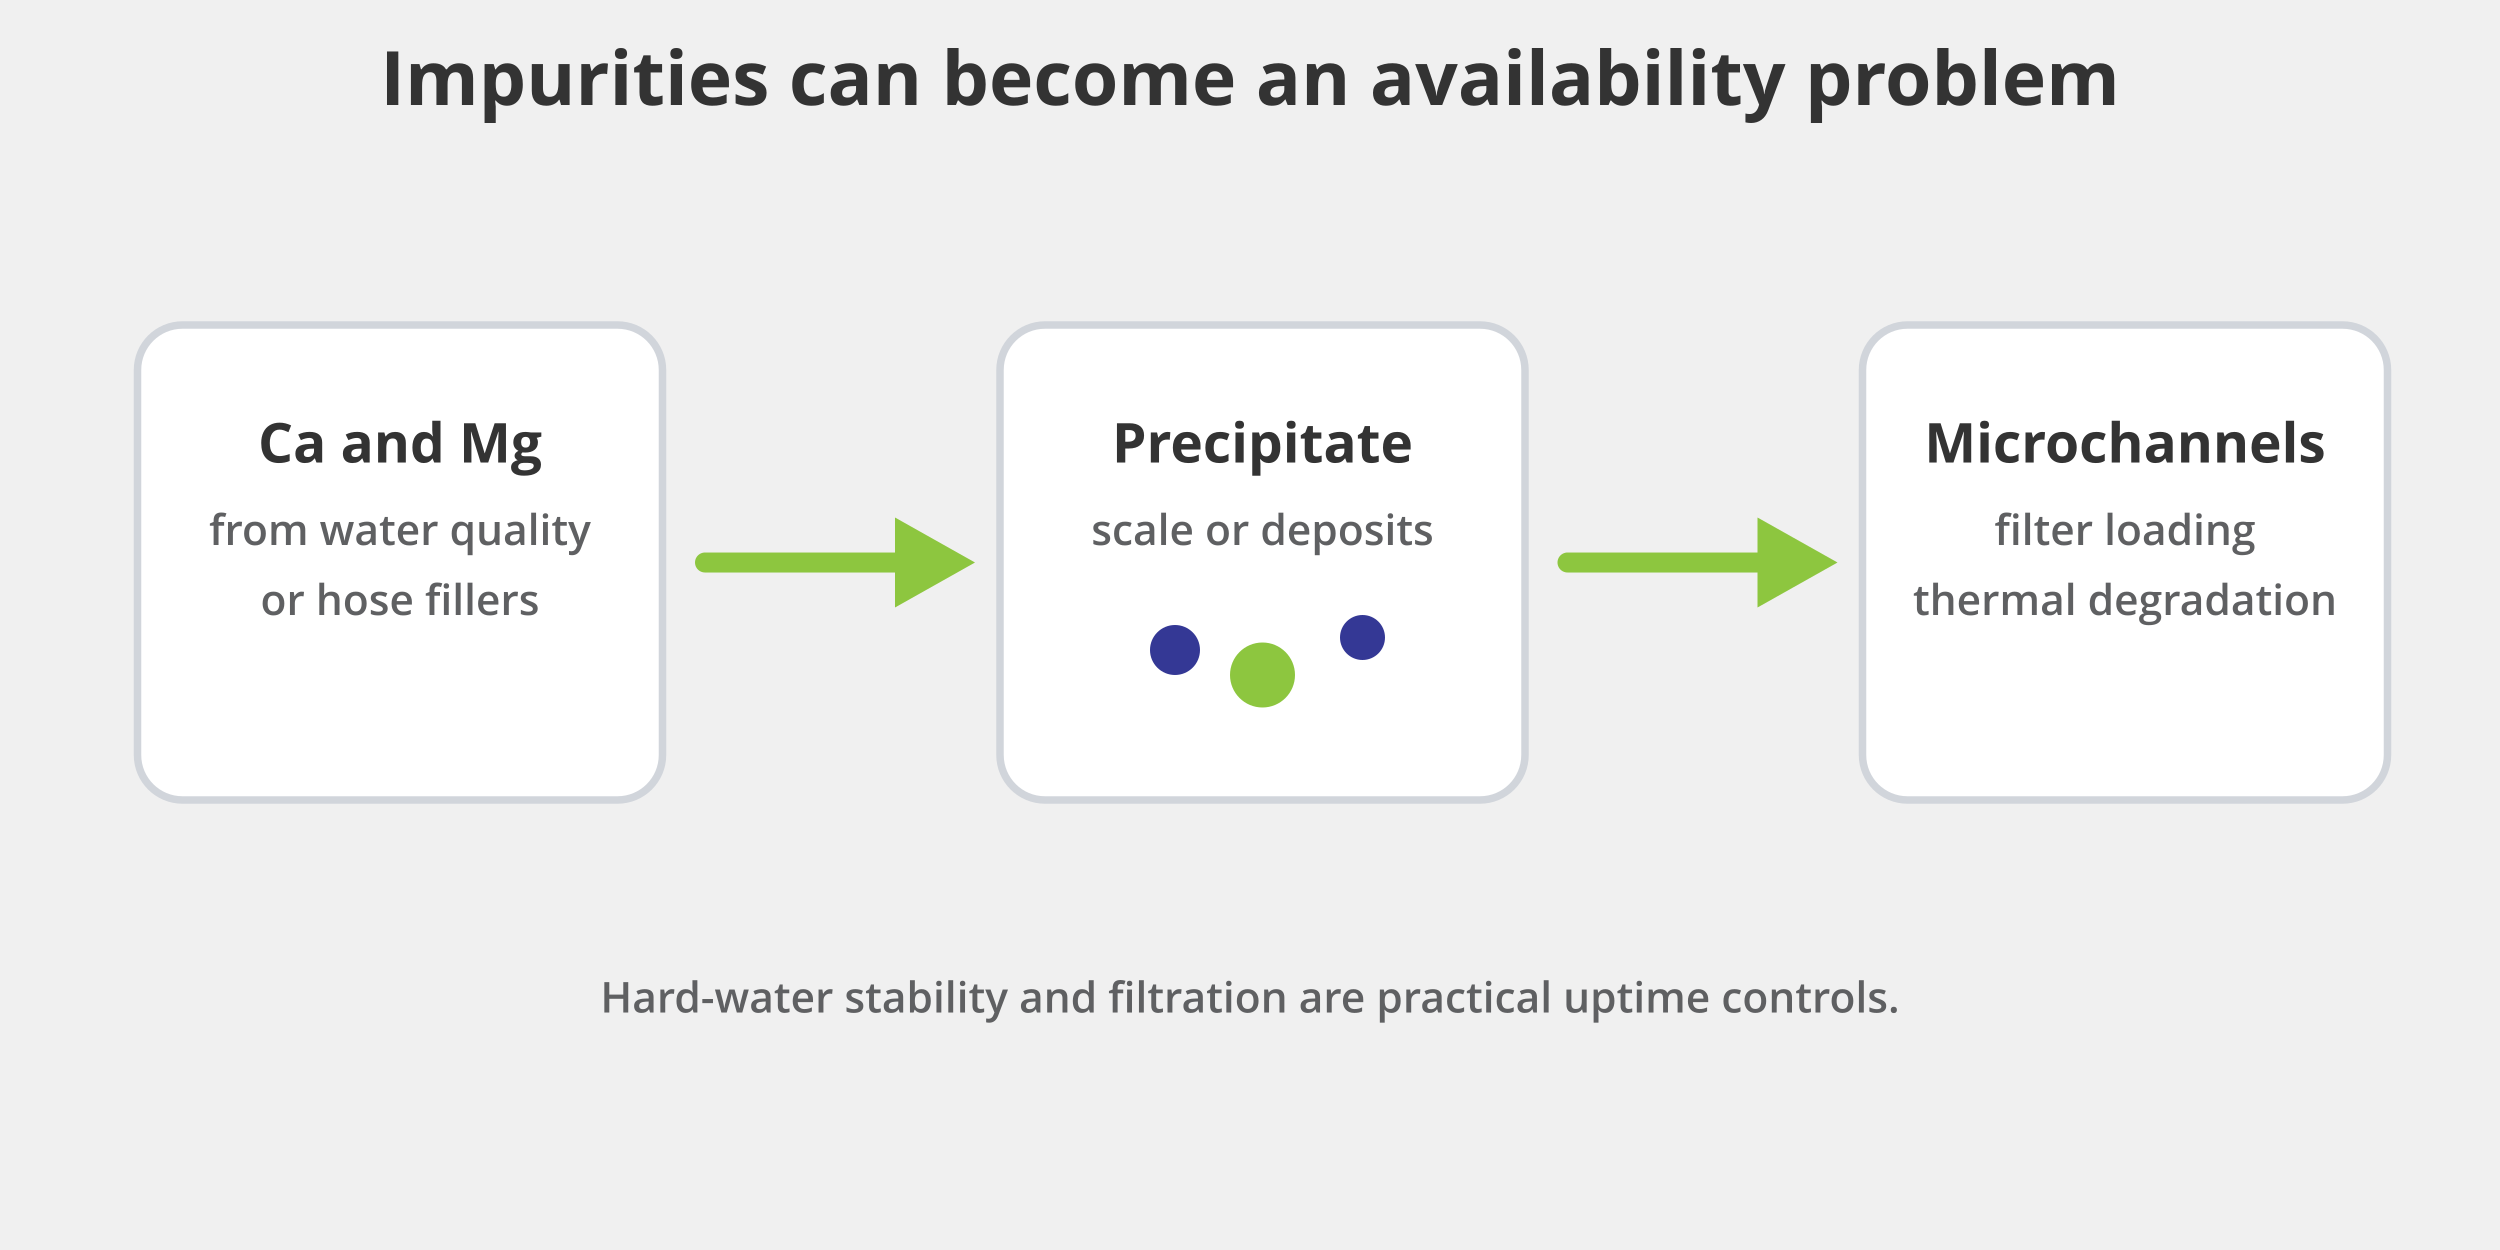
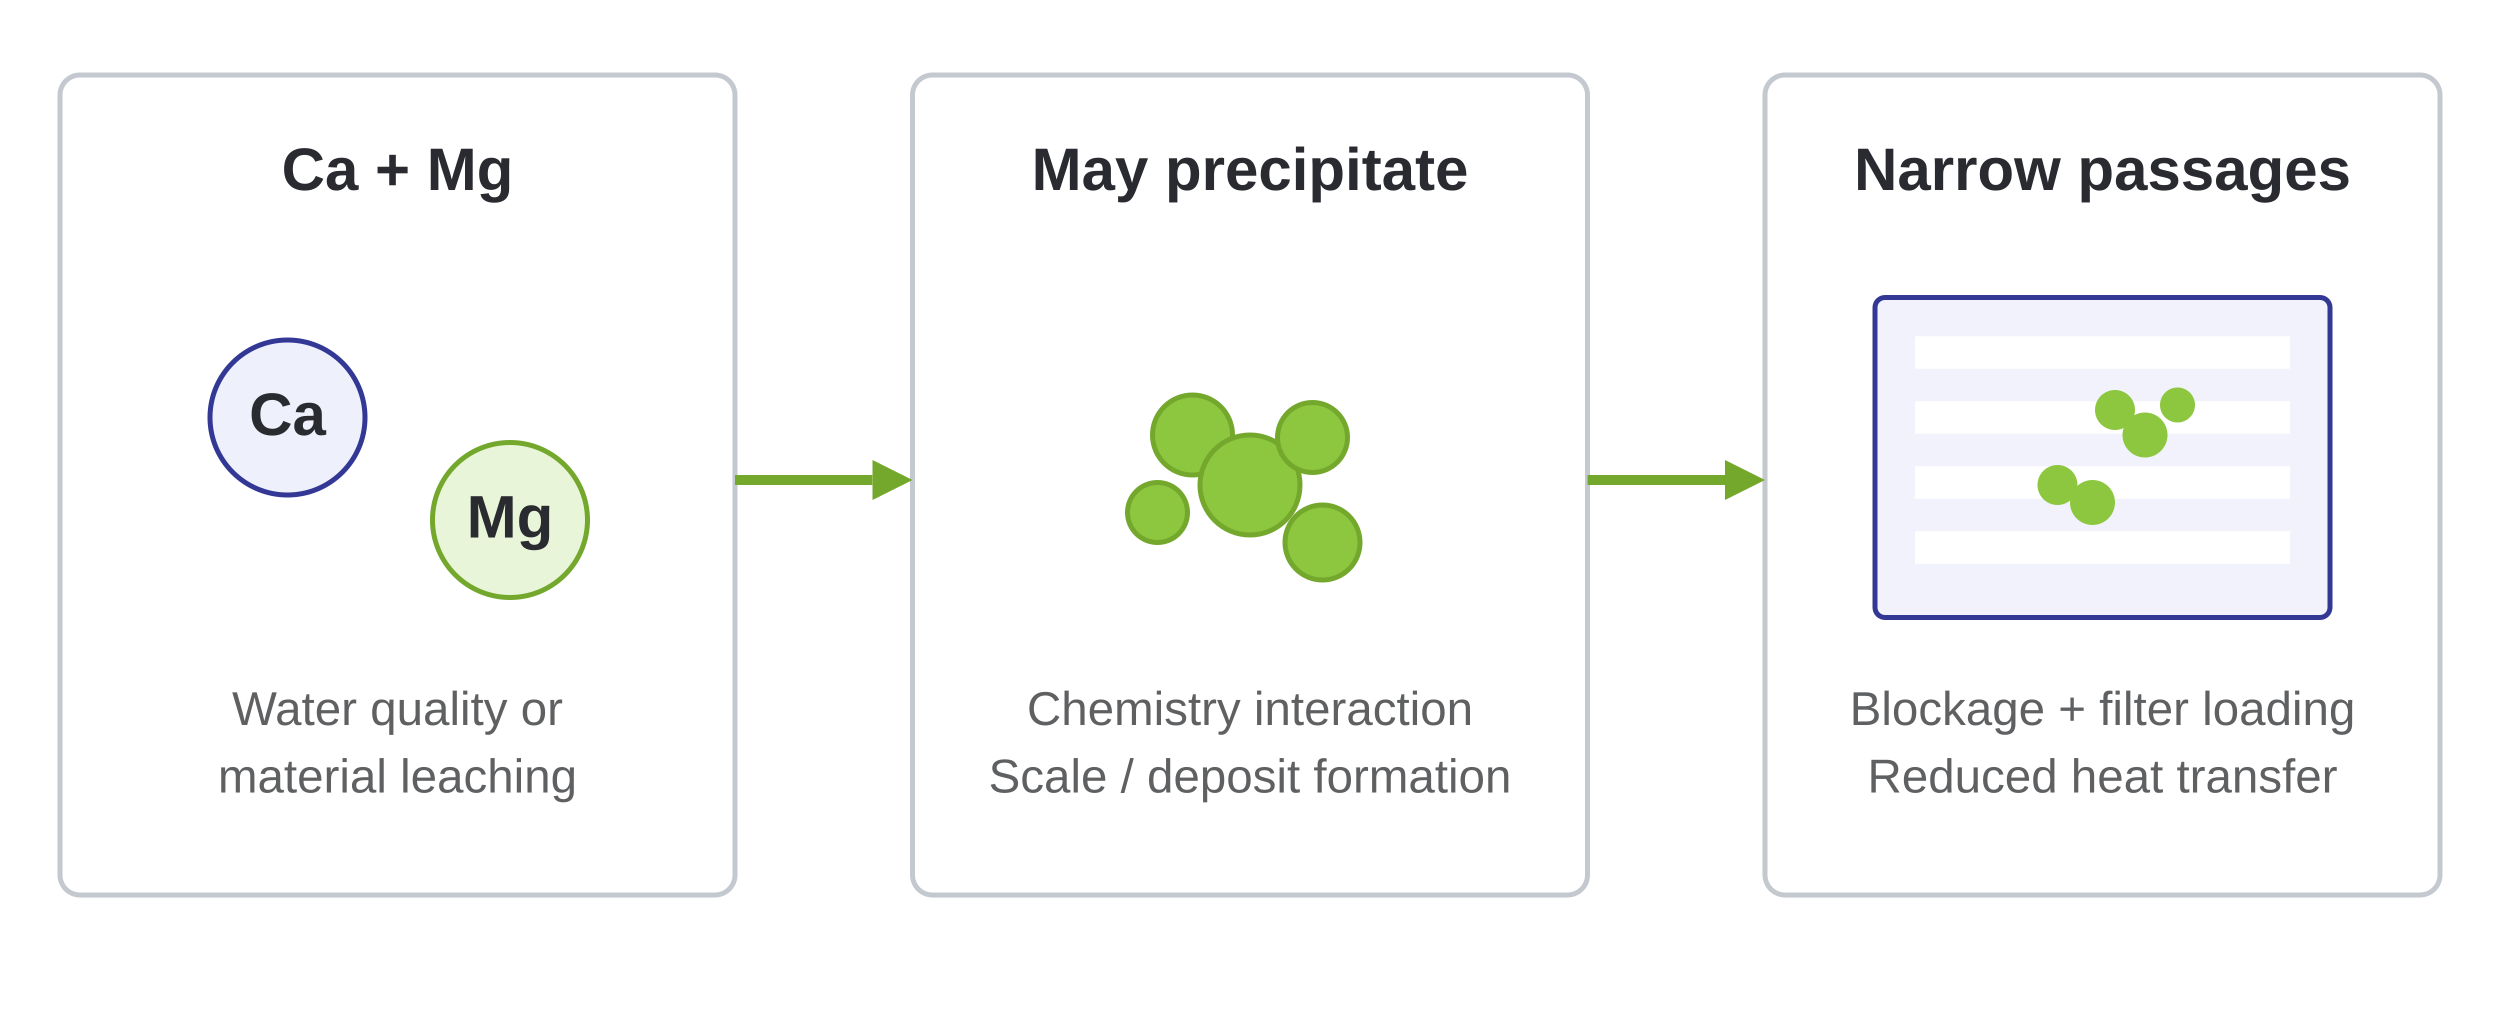
- <svg xmlns="http://www.w3.org/2000/svg" viewBox="0 0 1000 500" role="img" aria-label="Hard water ions, scale and microchannel risk">
-   <style>.title{font:700 30px Open Sans,Arial;fill:#333}.h{font:700 22px Open Sans,Arial;fill:#333}.body{font:600 17px Open Sans,Arial;fill:#5F6062}.box{fill:#fff;stroke:#d1d5db;stroke-width:3;rx:18}.arrowLine{fill:none;stroke:#8DC63F;stroke-width:8;stroke-linecap:round}.arrowHead{fill:#8DC63F}.particle{fill:#343895}.scale{fill:#8DC63F}</style>
-   <text x="500" y="42" text-anchor="middle" class="title">Impurities can become an availability problem</text>
-   <rect x="55" y="130" width="210" height="190" class="box" />
-   <text x="160" y="185" text-anchor="middle" class="h">Ca and Mg</text>
-   <text x="160" y="218" text-anchor="middle" class="body">from water quality</text>
-   <text x="160" y="246" text-anchor="middle" class="body">or hose fillers</text>
-   <path d="M282 225 H358" class="arrowLine" />
-   <polygon points="390,225 358,207 358,243" class="arrowHead" />
-   <rect x="400" y="130" width="210" height="190" class="box" />
-   <text x="505" y="185" text-anchor="middle" class="h">Precipitate</text>
-   <text x="505" y="218" text-anchor="middle" class="body">scale or deposits</text>
-   <circle cx="470" cy="260" r="10" class="particle" />
-   <circle cx="505" cy="270" r="13" class="scale" />
-   <circle cx="545" cy="255" r="9" class="particle" />
-   <path d="M627 225 H703" class="arrowLine" />
-   <polygon points="735,225 703,207 703,243" class="arrowHead" />
-   <rect x="745" y="130" width="210" height="190" class="box" />
-   <text x="850" y="185" text-anchor="middle" class="h">Microchannels</text>
-   <text x="850" y="218" text-anchor="middle" class="body">filter loading</text>
-   <text x="850" y="246" text-anchor="middle" class="body">thermal degradation</text>
-   <text x="500" y="405" text-anchor="middle" class="body">Hard-water stability and filtration are practical uptime controls.</text>
+ <svg xmlns="http://www.w3.org/2000/svg" viewBox="0 0 1000 410" role="img" aria-labelledby="title desc">
+   <style>text{font-family:Arial,Helvetica,sans-serif;letter-spacing:0}.h{font-size:24px;font-weight:700;fill:#292b30}.b{font-size:19px;fill:#5f6062}.s{font-size:17px;fill:#5f6062}.box{fill:#fff;stroke:#c4c9d0;stroke-width:2}.flow{fill:none;stroke:#74a82d;stroke-width:4;stroke-linejoin:round}.arrowhead{fill:#74a82d}</style>
+   <rect width="1000" height="410" fill="#fff" />
+   <rect x="24" y="30" width="270" height="328" rx="8" class="box" />
+   <rect x="365" y="30" width="270" height="328" rx="8" class="box" />
+   <rect x="706" y="30" width="270" height="328" rx="8" class="box" />
+   <text x="159" y="76" text-anchor="middle" class="h">Ca + Mg</text>
+   <circle cx="115" cy="167" r="31" fill="#eef0fb" stroke="#343895" stroke-width="2" />
+   <text x="115" y="174" text-anchor="middle" class="h">Ca</text>
+   <circle cx="204" cy="208" r="31" fill="#e9f5d8" stroke="#74a82d" stroke-width="2" />
+   <text x="204" y="215" text-anchor="middle" class="h">Mg</text>
+   <text x="159" y="290" text-anchor="middle" class="b">Water quality or</text>
+   <text x="159" y="317" text-anchor="middle" class="b">material leaching</text>
+   <text x="500" y="76" text-anchor="middle" class="h">May precipitate</text>
+   <g fill="#8dc63f" stroke="#74a82d" stroke-width="2">
+     <circle cx="477" cy="174" r="16" />
+     <circle cx="500" cy="194" r="20" />
+     <circle cx="525" cy="175" r="14" />
+     <circle cx="463" cy="205" r="12" />
+     <circle cx="529" cy="217" r="15" />
+   </g>
+   <text x="500" y="290" text-anchor="middle" class="b">Chemistry interaction</text>
+   <text x="500" y="317" text-anchor="middle" class="b">Scale / deposit formation</text>
+   <text x="841" y="76" text-anchor="middle" class="h">Narrow passages</text>
+   <rect x="750" y="119" width="182" height="128" rx="4" fill="#f1f2fb" stroke="#343895" stroke-width="2" />
+   <path d="M766 141 H916 M766 167 H916 M766 193 H916 M766 219 H916" stroke="#fff" stroke-width="13" />
+   <g fill="#8dc63f">
+     <circle cx="846" cy="164" r="8" />
+     <circle cx="858" cy="174" r="9" />
+     <circle cx="871" cy="162" r="7" />
+     <circle cx="823" cy="194" r="8" />
+     <circle cx="837" cy="201" r="9" />
+   </g>
+   <text x="841" y="290" text-anchor="middle" class="b">Blockage + filter loading</text>
+   <text x="841" y="317" text-anchor="middle" class="b">Reduced heat transfer</text>
+   <path d="M294 192 H349" class="flow" />
+   <polygon points="365,192 349,184 349,200" class="arrowhead" />
+   <path d="M635 192 H690" class="flow" />
+   <polygon points="706,192 690,184 690,200" class="arrowhead" />
</svg>
